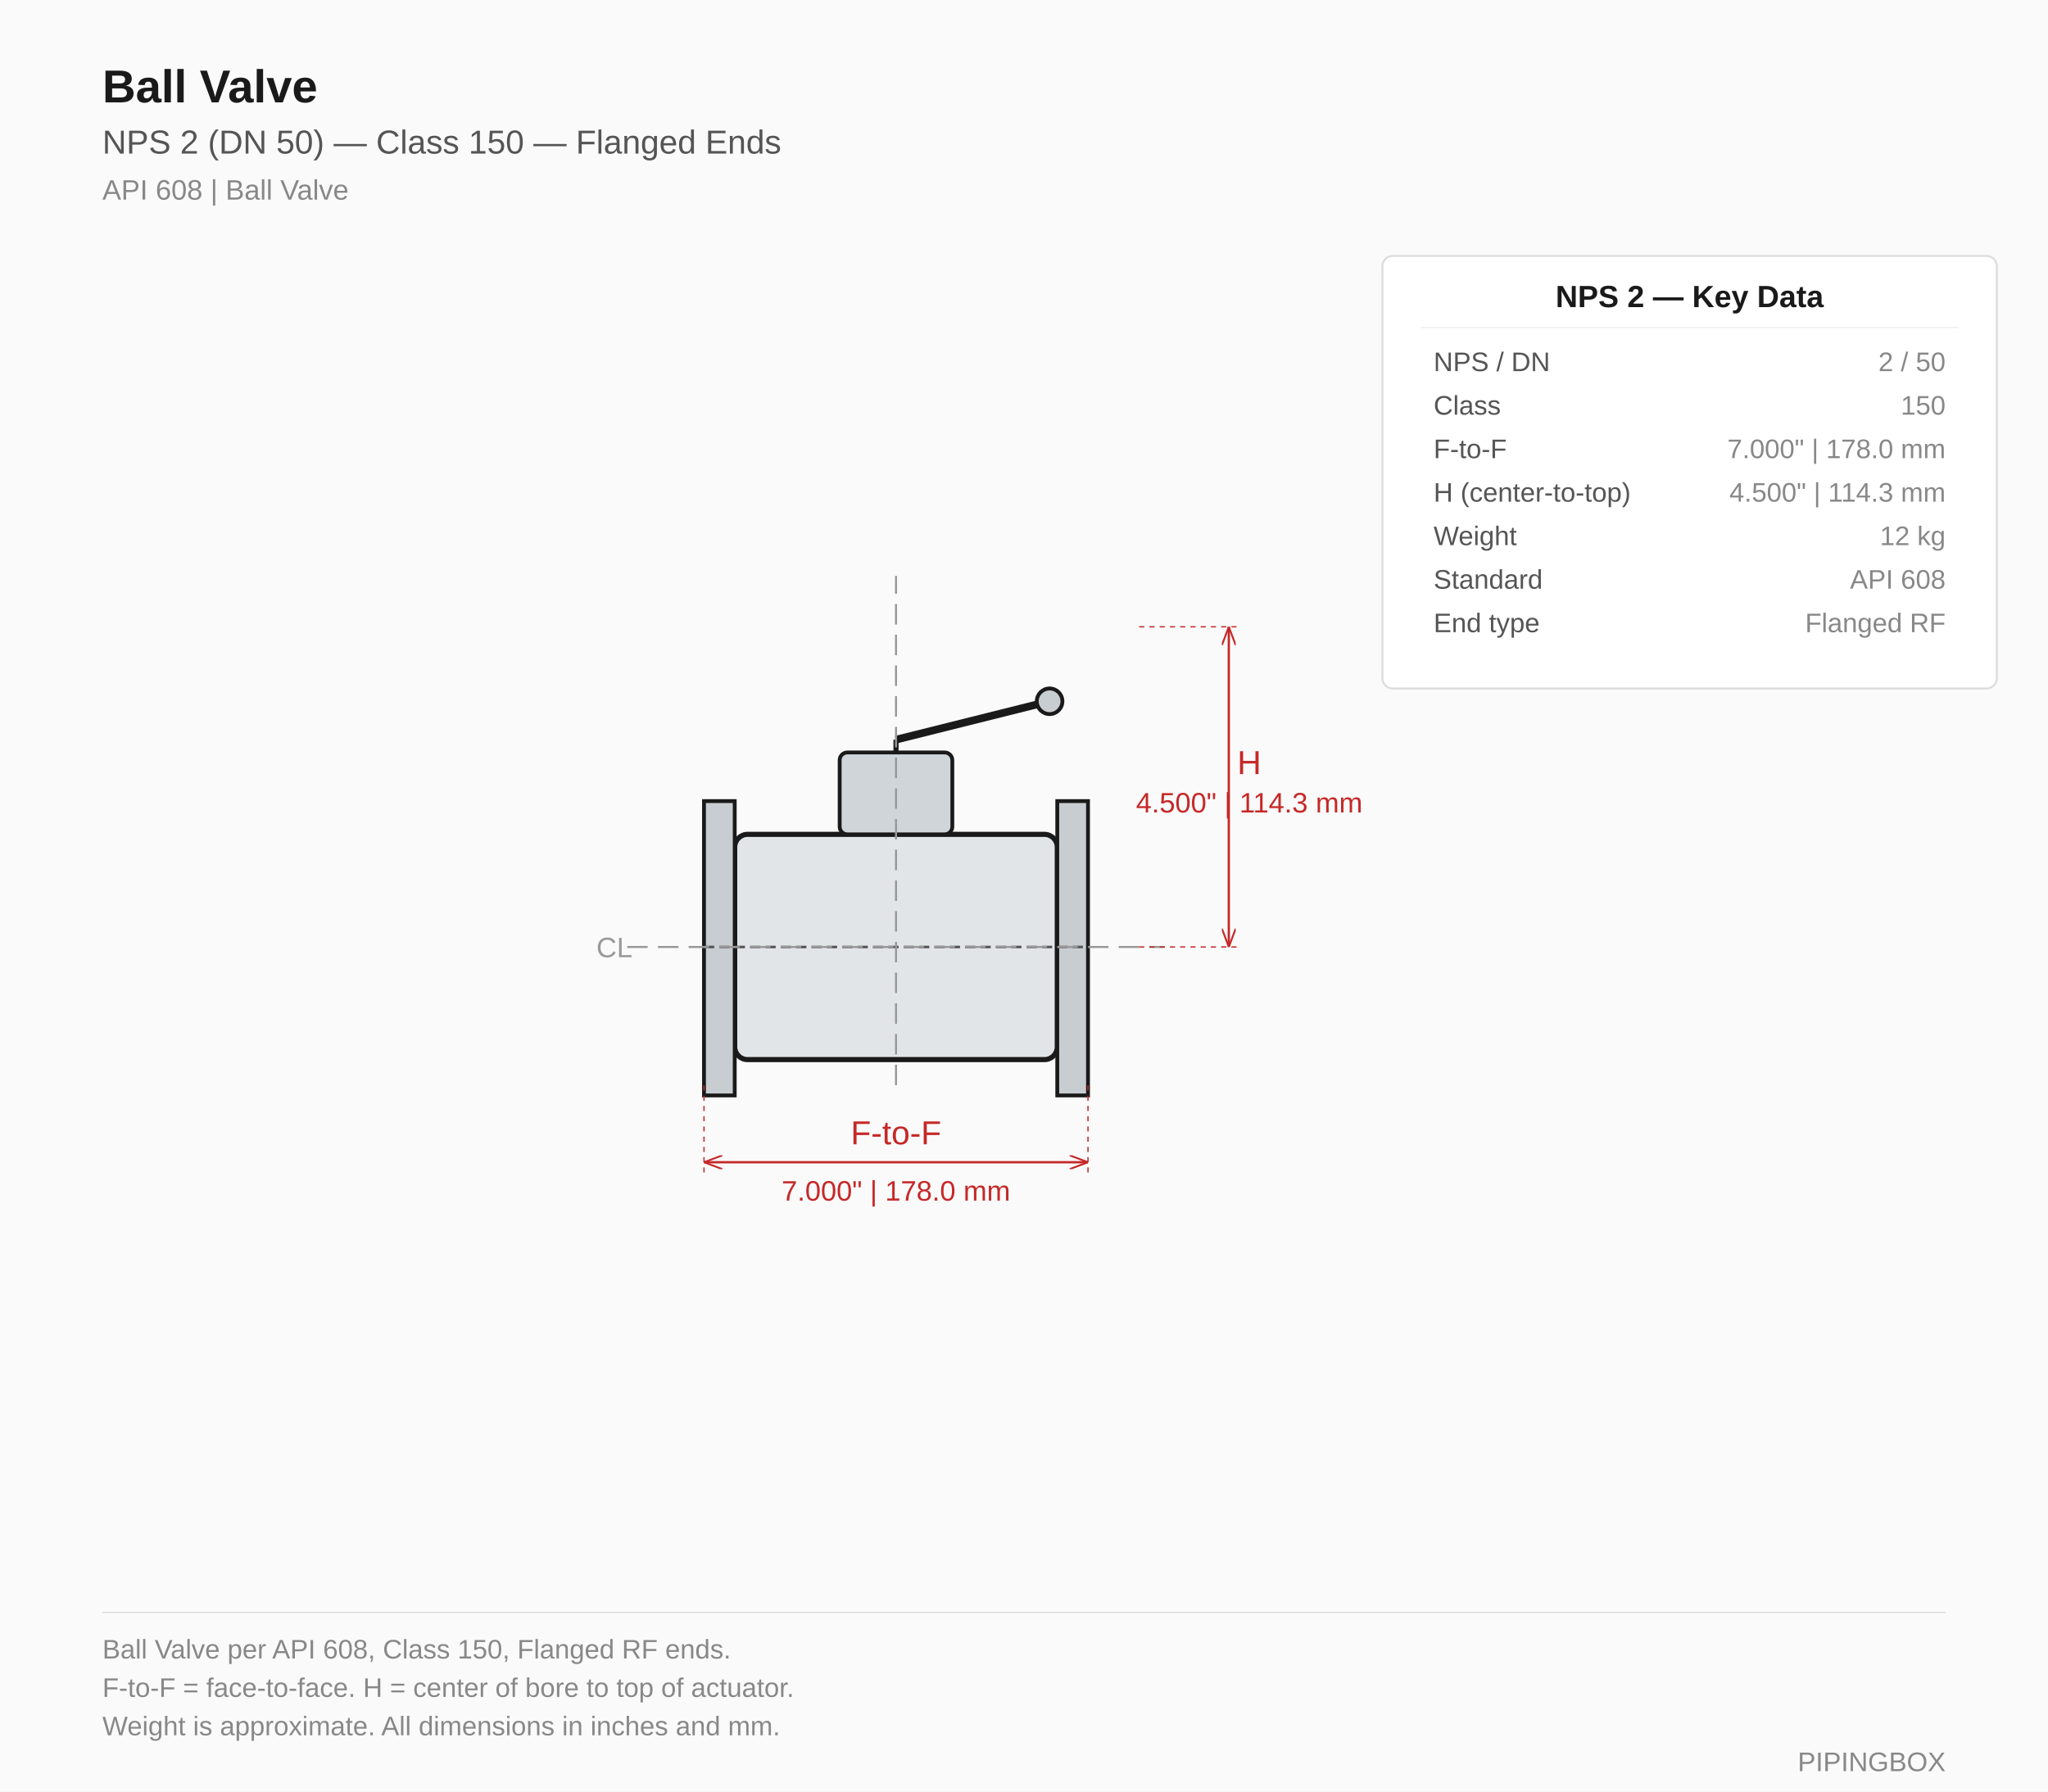
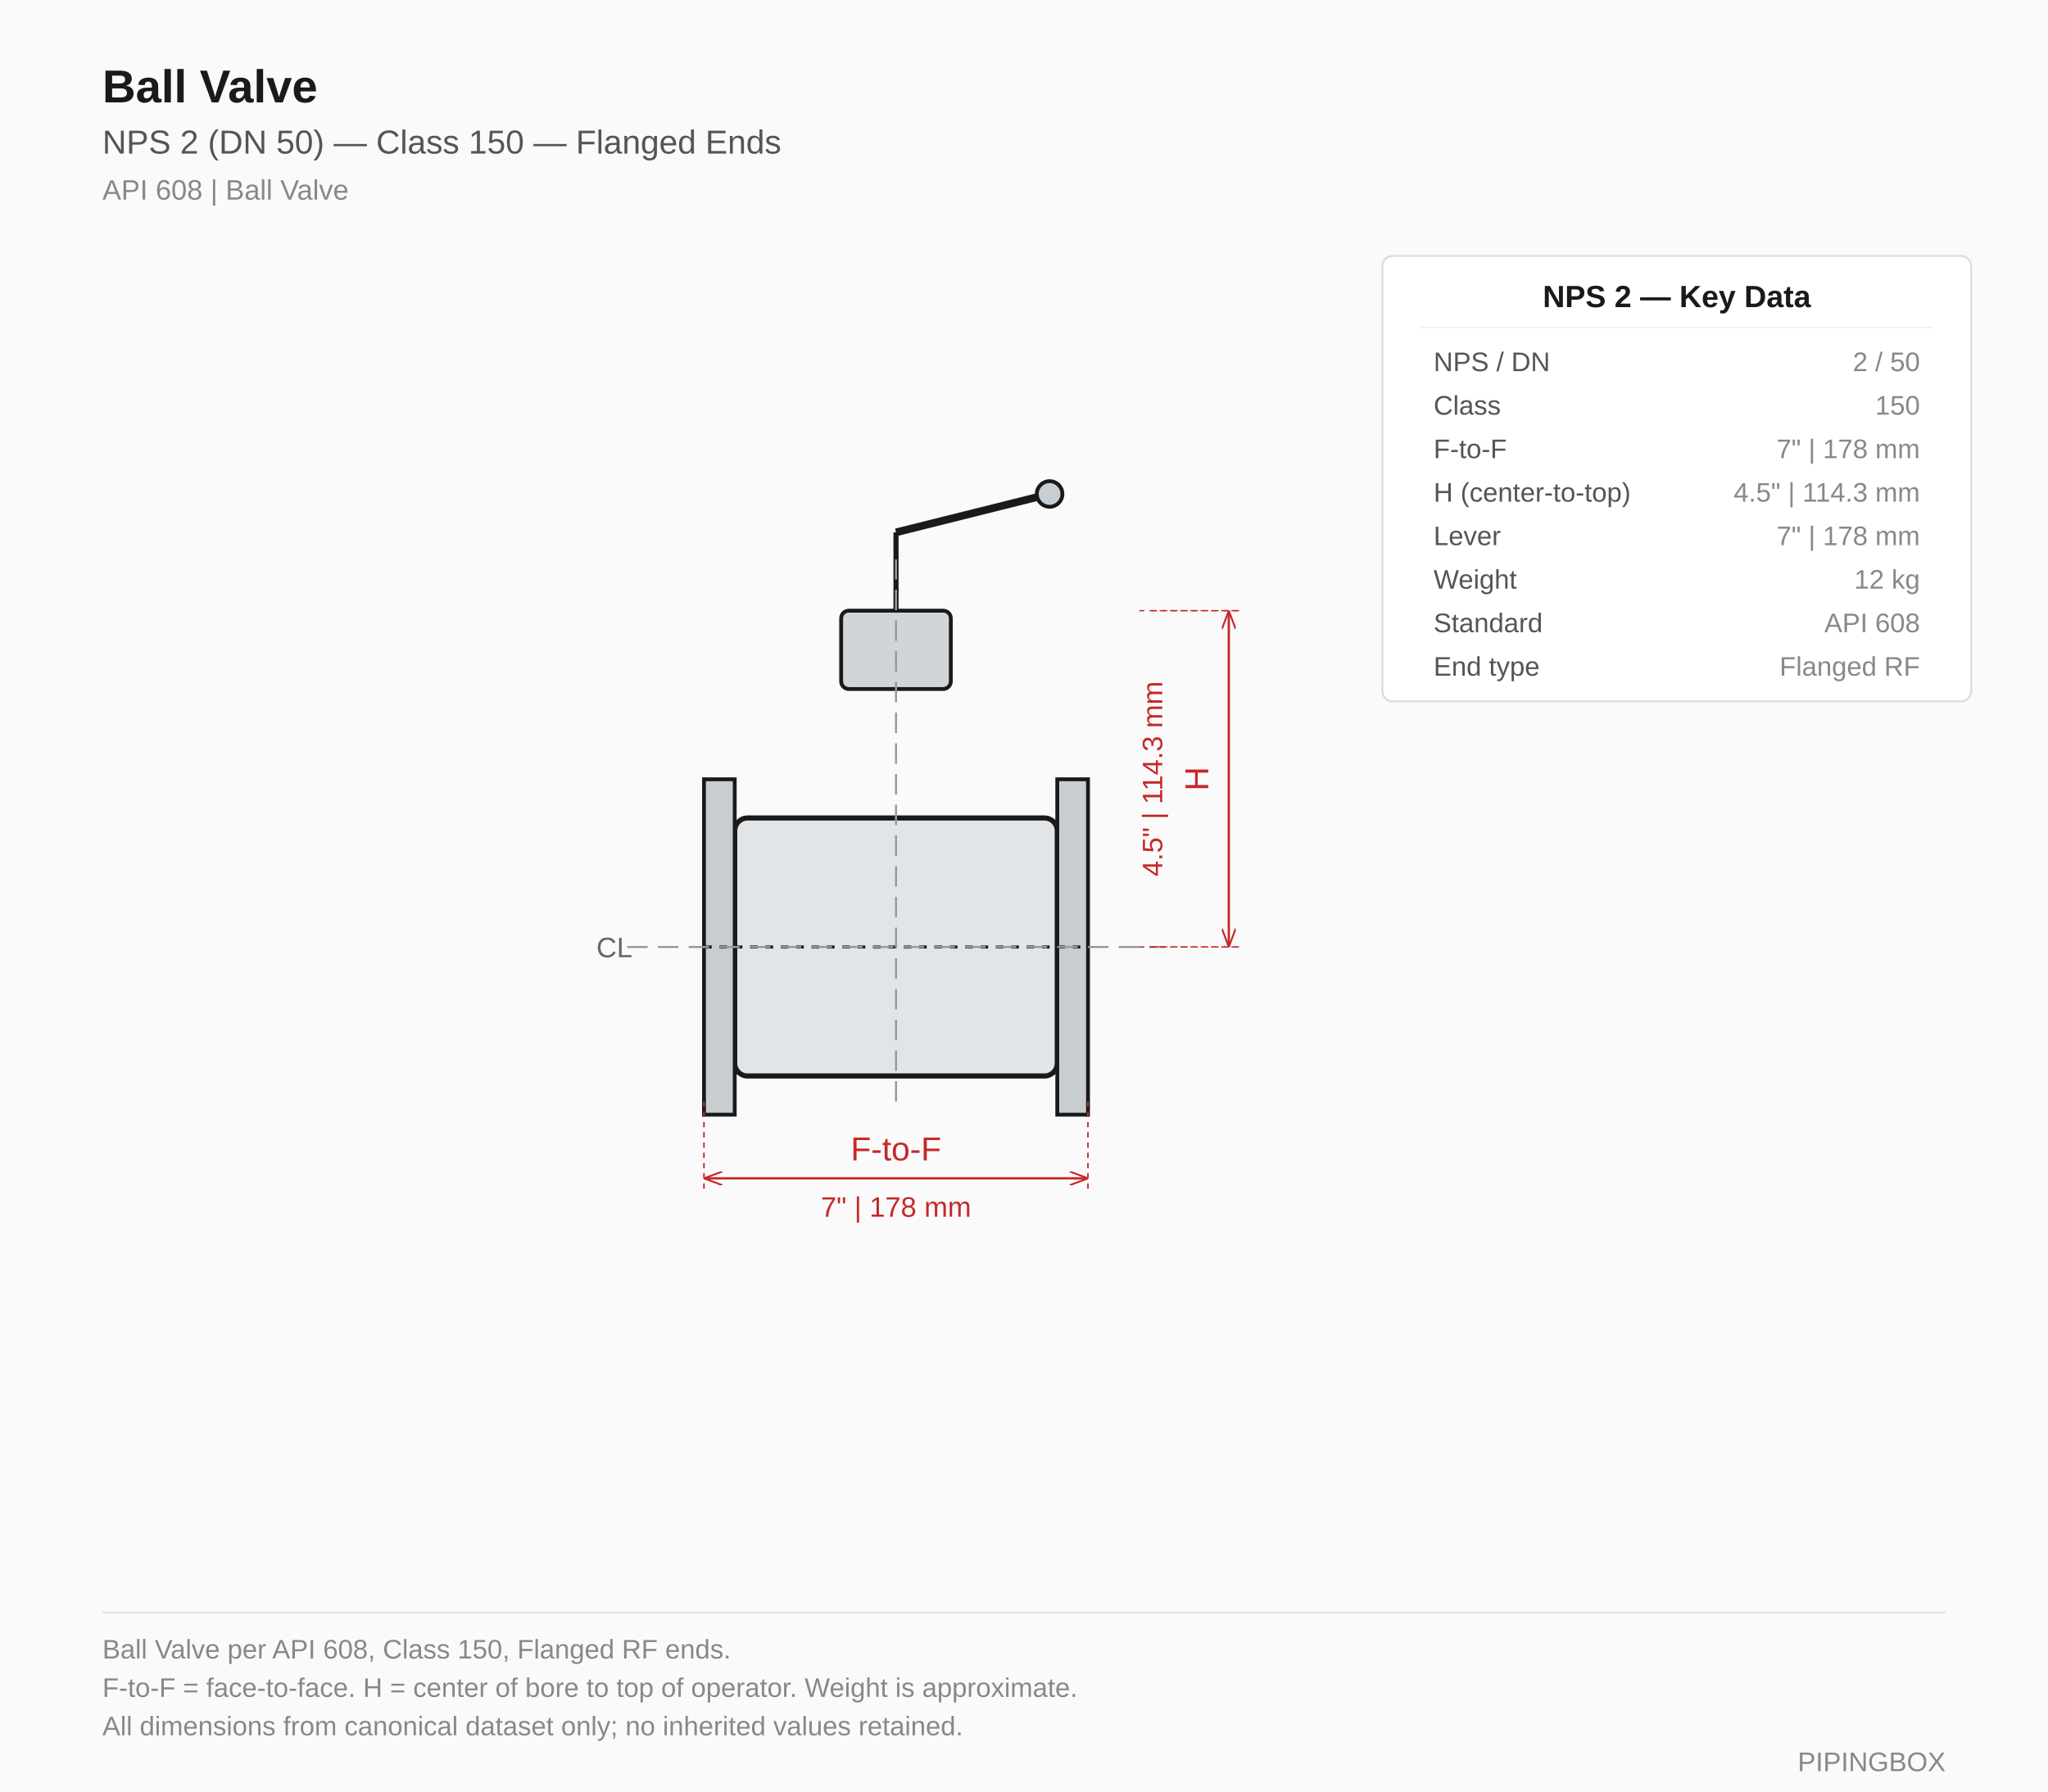
<svg xmlns="http://www.w3.org/2000/svg" viewBox="0 0 800 700" width="800" height="700">
  <defs>
    <style>
    .profile{stroke:#1a1a1a;stroke-width:2;fill:#e2e5e8}
-     .bore{stroke:#555;stroke-width:1;fill:none;stroke-dasharray:4 2}
+     .profile2{stroke:#1a1a1a;stroke-width:1.6;fill:#d0d5da}
+     .winding{stroke:#555;stroke-width:1;fill:none}
    .centerline{stroke:#999;stroke-width:.8;stroke-dasharray:8 4;fill:none}
    .dim-line{stroke:#c62828;stroke-width:.9;fill:none}
    .dim-text{font-family:'Segoe UI',Arial,sans-serif;font-size:13px;fill:#c62828;text-anchor:middle}
    .dim-sub{font-family:'Segoe UI',Arial,sans-serif;font-size:11px;fill:#c62828;text-anchor:middle}
    .title{font-family:'Segoe UI',Arial,sans-serif;font-size:18px;font-weight:600;fill:#1a1a1a}
    .subtitle{font-family:'Segoe UI',Arial,sans-serif;font-size:13px;fill:#555}
    .std-ref{font-family:'Segoe UI',Arial,sans-serif;font-size:11px;fill:#888}
    .note{font-family:'Segoe UI',Arial,sans-serif;font-size:10.5px;fill:#888}
-     .label{font-family:'Segoe UI',Arial,sans-serif;font-size:11px;fill:#999;text-anchor:middle}
+     .label{font-family:'Segoe UI',Arial,sans-serif;font-size:11px;fill:#666;text-anchor:middle}
    .tbl-hdr{font-family:'Segoe UI',Arial,sans-serif;font-size:12px;fill:#1a1a1a;font-weight:600;text-anchor:middle}
    .tbl-key{font-family:'Segoe UI',Arial,sans-serif;font-size:10.5px;fill:#555;text-anchor:start}
    .tbl-val{font-family:'Segoe UI',Arial,sans-serif;font-size:10.5px;fill:#888;text-anchor:end}
+     .bore{stroke:#1a1a1a;stroke-width:1.2;stroke-dasharray:3 3;fill:none}
  </style>
    <marker id="as" markerWidth="8" markerHeight="6" refX="0" refY="3" orient="auto">
      <path d="M8,0 L0,3 L8,6" fill="none" stroke="#c62828" stroke-width=".8" />
    </marker>
    <marker id="ae" markerWidth="8" markerHeight="6" refX="8" refY="3" orient="auto">
      <path d="M0,0 L8,3 L0,6" fill="none" stroke="#c62828" stroke-width=".8" />
    </marker>
  </defs>
  <rect width="800" height="700" fill="#fafafa" />
  <text x="40" y="40" class="title">Ball Valve</text>
  <text x="40" y="60" class="subtitle">NPS 2 (DN 50) — Class 150 — Flanged Ends</text>
  <text x="40" y="78" class="std-ref">API 608 | Ball Valve</text>
-   <rect x="287" y="326" width="126" height="88" rx="5" class="profile" />
-   <rect x="275" y="313" width="12" height="115" fill="#c8cdd2" stroke="#1a1a1a" stroke-width="1.5" />
-   <rect x="413" y="313" width="12" height="115" fill="#c8cdd2" stroke="#1a1a1a" stroke-width="1.5" />
+   <rect x="287" y="319.6" width="126" height="100.8" rx="5" class="profile" />
+   <rect x="275" y="304.48" width="12" height="131.04" fill="#c8cdd2" stroke="#1a1a1a" stroke-width="1.5" />
+   <rect x="413" y="304.48" width="12" height="131.04" fill="#c8cdd2" stroke="#1a1a1a" stroke-width="1.5" />
  <line x1="275" y1="370" x2="425" y2="370" class="bore" />
-   <rect x="328" y="294" width="44" height="32" rx="3" fill="#d0d5da" stroke="#1a1a1a" stroke-width="1.5" />
-   <line x1="350" y1="294" x2="350" y2="289" stroke="#1a1a1a" stroke-width="2" />
-   <line x1="350" y1="289" x2="410" y2="274" stroke="#1a1a1a" stroke-width="3" />
-   <circle cx="410" cy="274" r="5" fill="#c8cdd2" stroke="#1a1a1a" stroke-width="1.5" />
+   <rect x="328.58" y="238.6" width="42.84" height="30.6" rx="3" fill="#d0d5da" stroke="#1a1a1a" stroke-width="1.5" />
+   <line x1="350" y1="238.6" x2="350" y2="208" stroke="#1a1a1a" stroke-width="2" />
+   <line x1="350" y1="208" x2="410" y2="193" stroke="#1a1a1a" stroke-width="3" />
+   <circle cx="410" cy="193" r="5" fill="#c8cdd2" stroke="#1a1a1a" stroke-width="1.5" />
  <line x1="245" y1="370" x2="455" y2="370" class="centerline" />
  <text x="240" y="374" class="label" text-anchor="end">CL</text>
-   <line x1="350" y1="424" x2="350" y2="225" class="centerline" />
-   <line x1="275.0" y1="424.1" x2="275.0" y2="459.1" stroke="#c62828" stroke-width=".5" stroke-dasharray="2 2" />
-   <line x1="425.0" y1="424.1" x2="425.0" y2="459.1" stroke="#c62828" stroke-width=".5" stroke-dasharray="2 2" />
-   <line x1="275.0" y1="454.1" x2="425.0" y2="454.1" class="dim-line" marker-start="url(#as)" marker-end="url(#ae)" />
-   <text x="350" y="447.1" class="dim-text">F-to-F</text>
-   <text x="350" y="469.1" class="dim-sub">7.000" | 178.0 mm</text>
-   <line x1="445.0" y1="370" x2="485.0" y2="370" stroke="#c62828" stroke-width=".5" stroke-dasharray="2 2" />
-   <line x1="445.0" y1="244.9" x2="485.0" y2="244.9" stroke="#c62828" stroke-width=".5" stroke-dasharray="2 2" />
-   <line x1="480.0" y1="244.9" x2="480.0" y2="370" class="dim-line" marker-start="url(#as)" marker-end="url(#ae)" />
-   <text x="488.0" y="302.45" class="dim-text" text-anchor="start">H</text>
-   <text x="488.0" y="317.45" class="dim-sub" text-anchor="start">4.500" | 114.3 mm</text>
-   <rect x="540" y="100" width="240" height="169" rx="4" fill="white" stroke="#ddd" stroke-width=".8" />
-   <text x="660" y="120" class="tbl-hdr">NPS 2 — Key Data</text>
-   <line x1="555" y1="128" x2="765" y2="128" stroke="#eee" stroke-width=".5" />
+   <line x1="350" y1="430.4" x2="350" y2="218.6" class="centerline" />
+   <line x1="275" y1="430.4" x2="275" y2="465.4" stroke="#c62828" stroke-width=".5" stroke-dasharray="2 2" />
+   <line x1="425" y1="430.4" x2="425" y2="465.4" stroke="#c62828" stroke-width=".5" stroke-dasharray="2 2" />
+   <line x1="275" y1="460.4" x2="425" y2="460.4" class="dim-line" marker-start="url(#as)" marker-end="url(#ae)" />
+   <text x="350" y="453.4" class="dim-text">F-to-F</text>
+   <text x="350" y="475.4" class="dim-sub">7" | 178 mm</text>
+   <line x1="275" y1="430.4" x2="275" y2="465.4" stroke="#c62828" stroke-width=".5" stroke-dasharray="2 2" />
+   <line x1="425" y1="430.4" x2="425" y2="465.4" stroke="#c62828" stroke-width=".5" stroke-dasharray="2 2" />
+   <line x1="445" y1="370" x2="485" y2="370" stroke="#c62828" stroke-width=".5" stroke-dasharray="2 2" />
+   <line x1="445" y1="238.6" x2="485" y2="238.6" stroke="#c62828" stroke-width=".5" stroke-dasharray="2 2" />
+   <line x1="480" y1="238.6" x2="480" y2="370" class="dim-line" marker-start="url(#as)" marker-end="url(#ae)" />
+   <text x="472" y="304.3" class="dim-text" transform="rotate(-90 472 304.3)">H</text>
+   <text x="454" y="304.3" class="dim-sub" transform="rotate(-90 454 304.3)">4.5" | 114.3 mm</text>
+   <line x1="450" y1="238.6" x2="485" y2="238.6" stroke="#c62828" stroke-width=".5" stroke-dasharray="2 2" />
+   <line x1="450" y1="370" x2="485" y2="370" stroke="#c62828" stroke-width=".5" stroke-dasharray="2 2" />
+   <rect x="540" y="100" width="230" height="174" rx="4" fill="white" stroke="#ddd" stroke-width=".8" />
+   <text x="655" y="120" class="tbl-hdr">NPS 2 — Key Data</text>
+   <line x1="555" y1="128" x2="755" y2="128" stroke="#eee" stroke-width=".5" />
  <text x="560" y="145" class="tbl-key">NPS / DN</text>
-   <text x="760" y="145" class="tbl-val">2 / 50</text>
+   <text x="750" y="145" class="tbl-val">2 / 50</text>
  <text x="560" y="162" class="tbl-key">Class</text>
-   <text x="760" y="162" class="tbl-val">150</text>
+   <text x="750" y="162" class="tbl-val">150</text>
  <text x="560" y="179" class="tbl-key">F-to-F</text>
-   <text x="760" y="179" class="tbl-val">7.000" | 178.0 mm</text>
+   <text x="750" y="179" class="tbl-val">7" | 178 mm</text>
  <text x="560" y="196" class="tbl-key">H (center-to-top)</text>
-   <text x="760" y="196" class="tbl-val">4.500" | 114.3 mm</text>
-   <text x="560" y="213" class="tbl-key">Weight</text>
-   <text x="760" y="213" class="tbl-val">12 kg</text>
-   <text x="560" y="230" class="tbl-key">Standard</text>
-   <text x="760" y="230" class="tbl-val">API 608</text>
-   <text x="560" y="247" class="tbl-key">End type</text>
-   <text x="760" y="247" class="tbl-val">Flanged RF</text>
+   <text x="750" y="196" class="tbl-val">4.5" | 114.3 mm</text>
+   <text x="560" y="213" class="tbl-key">Lever</text>
+   <text x="750" y="213" class="tbl-val">7" | 178 mm</text>
+   <text x="560" y="230" class="tbl-key">Weight</text>
+   <text x="750" y="230" class="tbl-val">12 kg</text>
+   <text x="560" y="247" class="tbl-key">Standard</text>
+   <text x="750" y="247" class="tbl-val">API 608</text>
+   <text x="560" y="264" class="tbl-key">End type</text>
+   <text x="750" y="264" class="tbl-val">Flanged RF</text>
  <line x1="40" y1="630" x2="760" y2="630" stroke="#ddd" stroke-width=".5" />
  <text x="40" y="648" class="note">Ball Valve per API 608, Class 150, Flanged RF ends.</text>
-   <text x="40" y="663" class="note">F-to-F = face-to-face. H = center of bore to top of actuator.</text>
-   <text x="40" y="678" class="note">Weight is approximate. All dimensions in inches and mm.</text>
+   <text x="40" y="663" class="note">F-to-F = face-to-face. H = center of bore to top of operator. Weight is approximate.</text>
+   <text x="40" y="678" class="note">All dimensions from canonical dataset only; no inherited values retained.</text>
  <text x="760" y="692" class="note" text-anchor="end" fill="#ccc">PIPINGBOX</text>
</svg>
